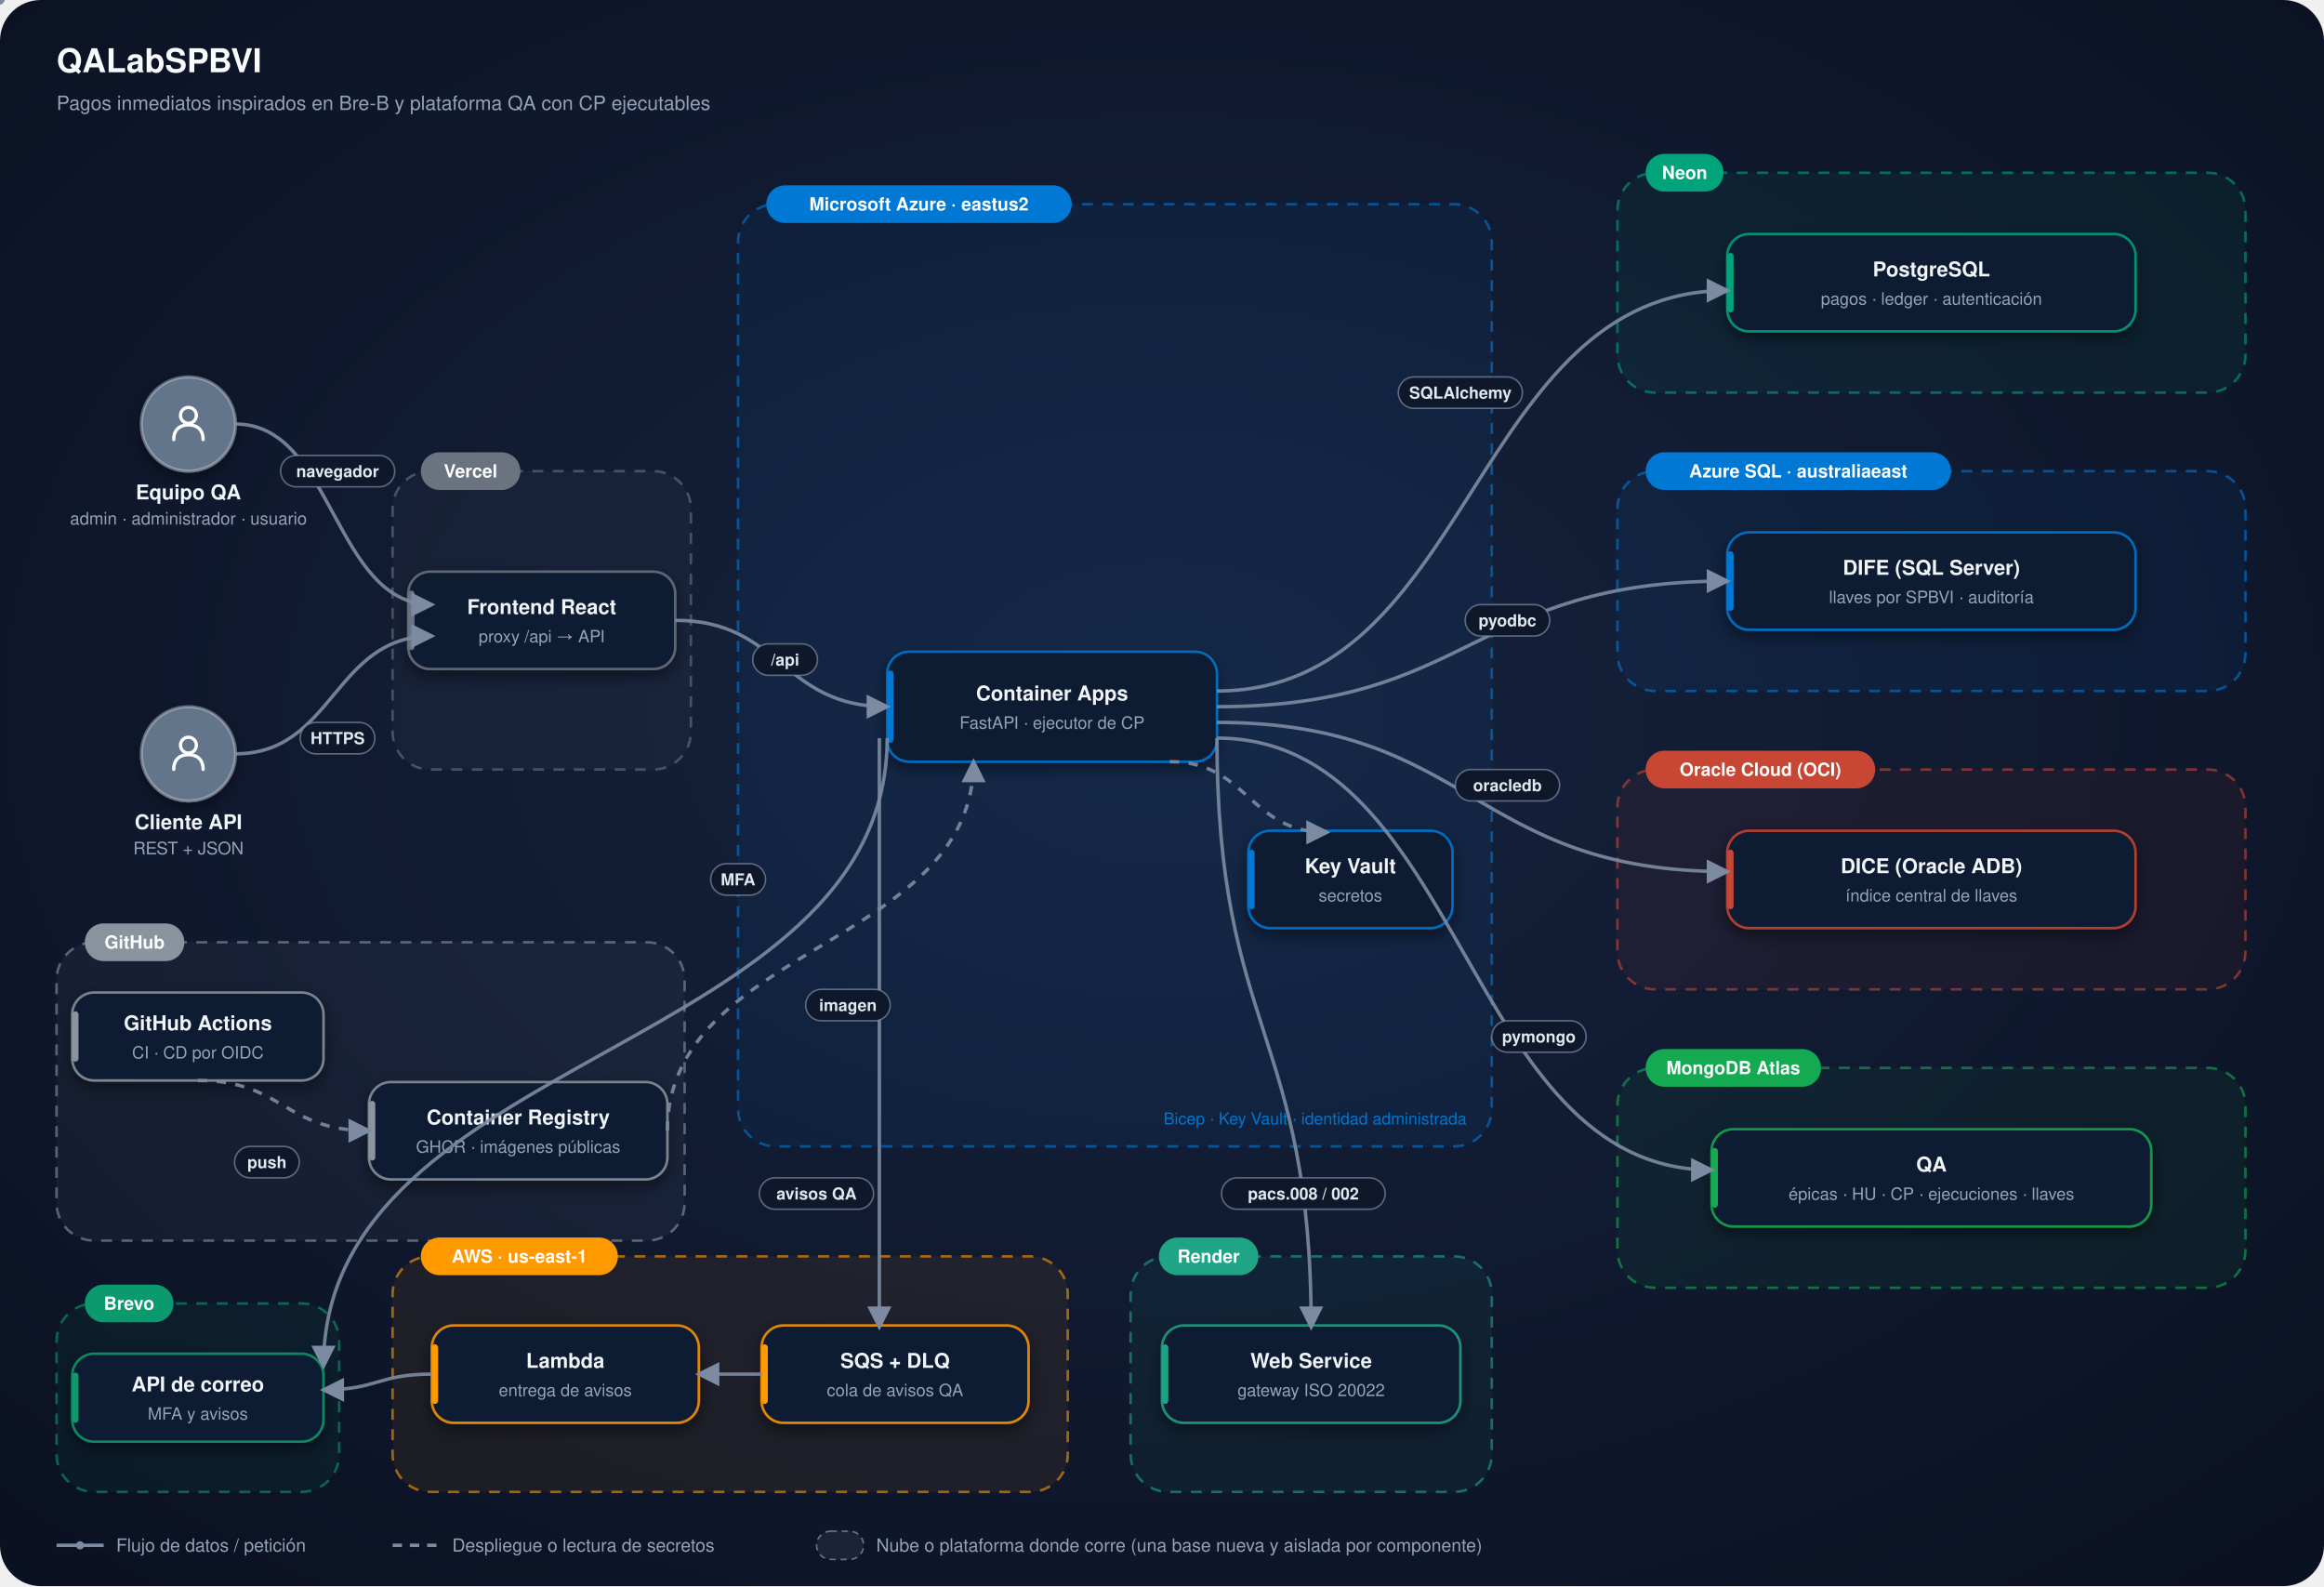
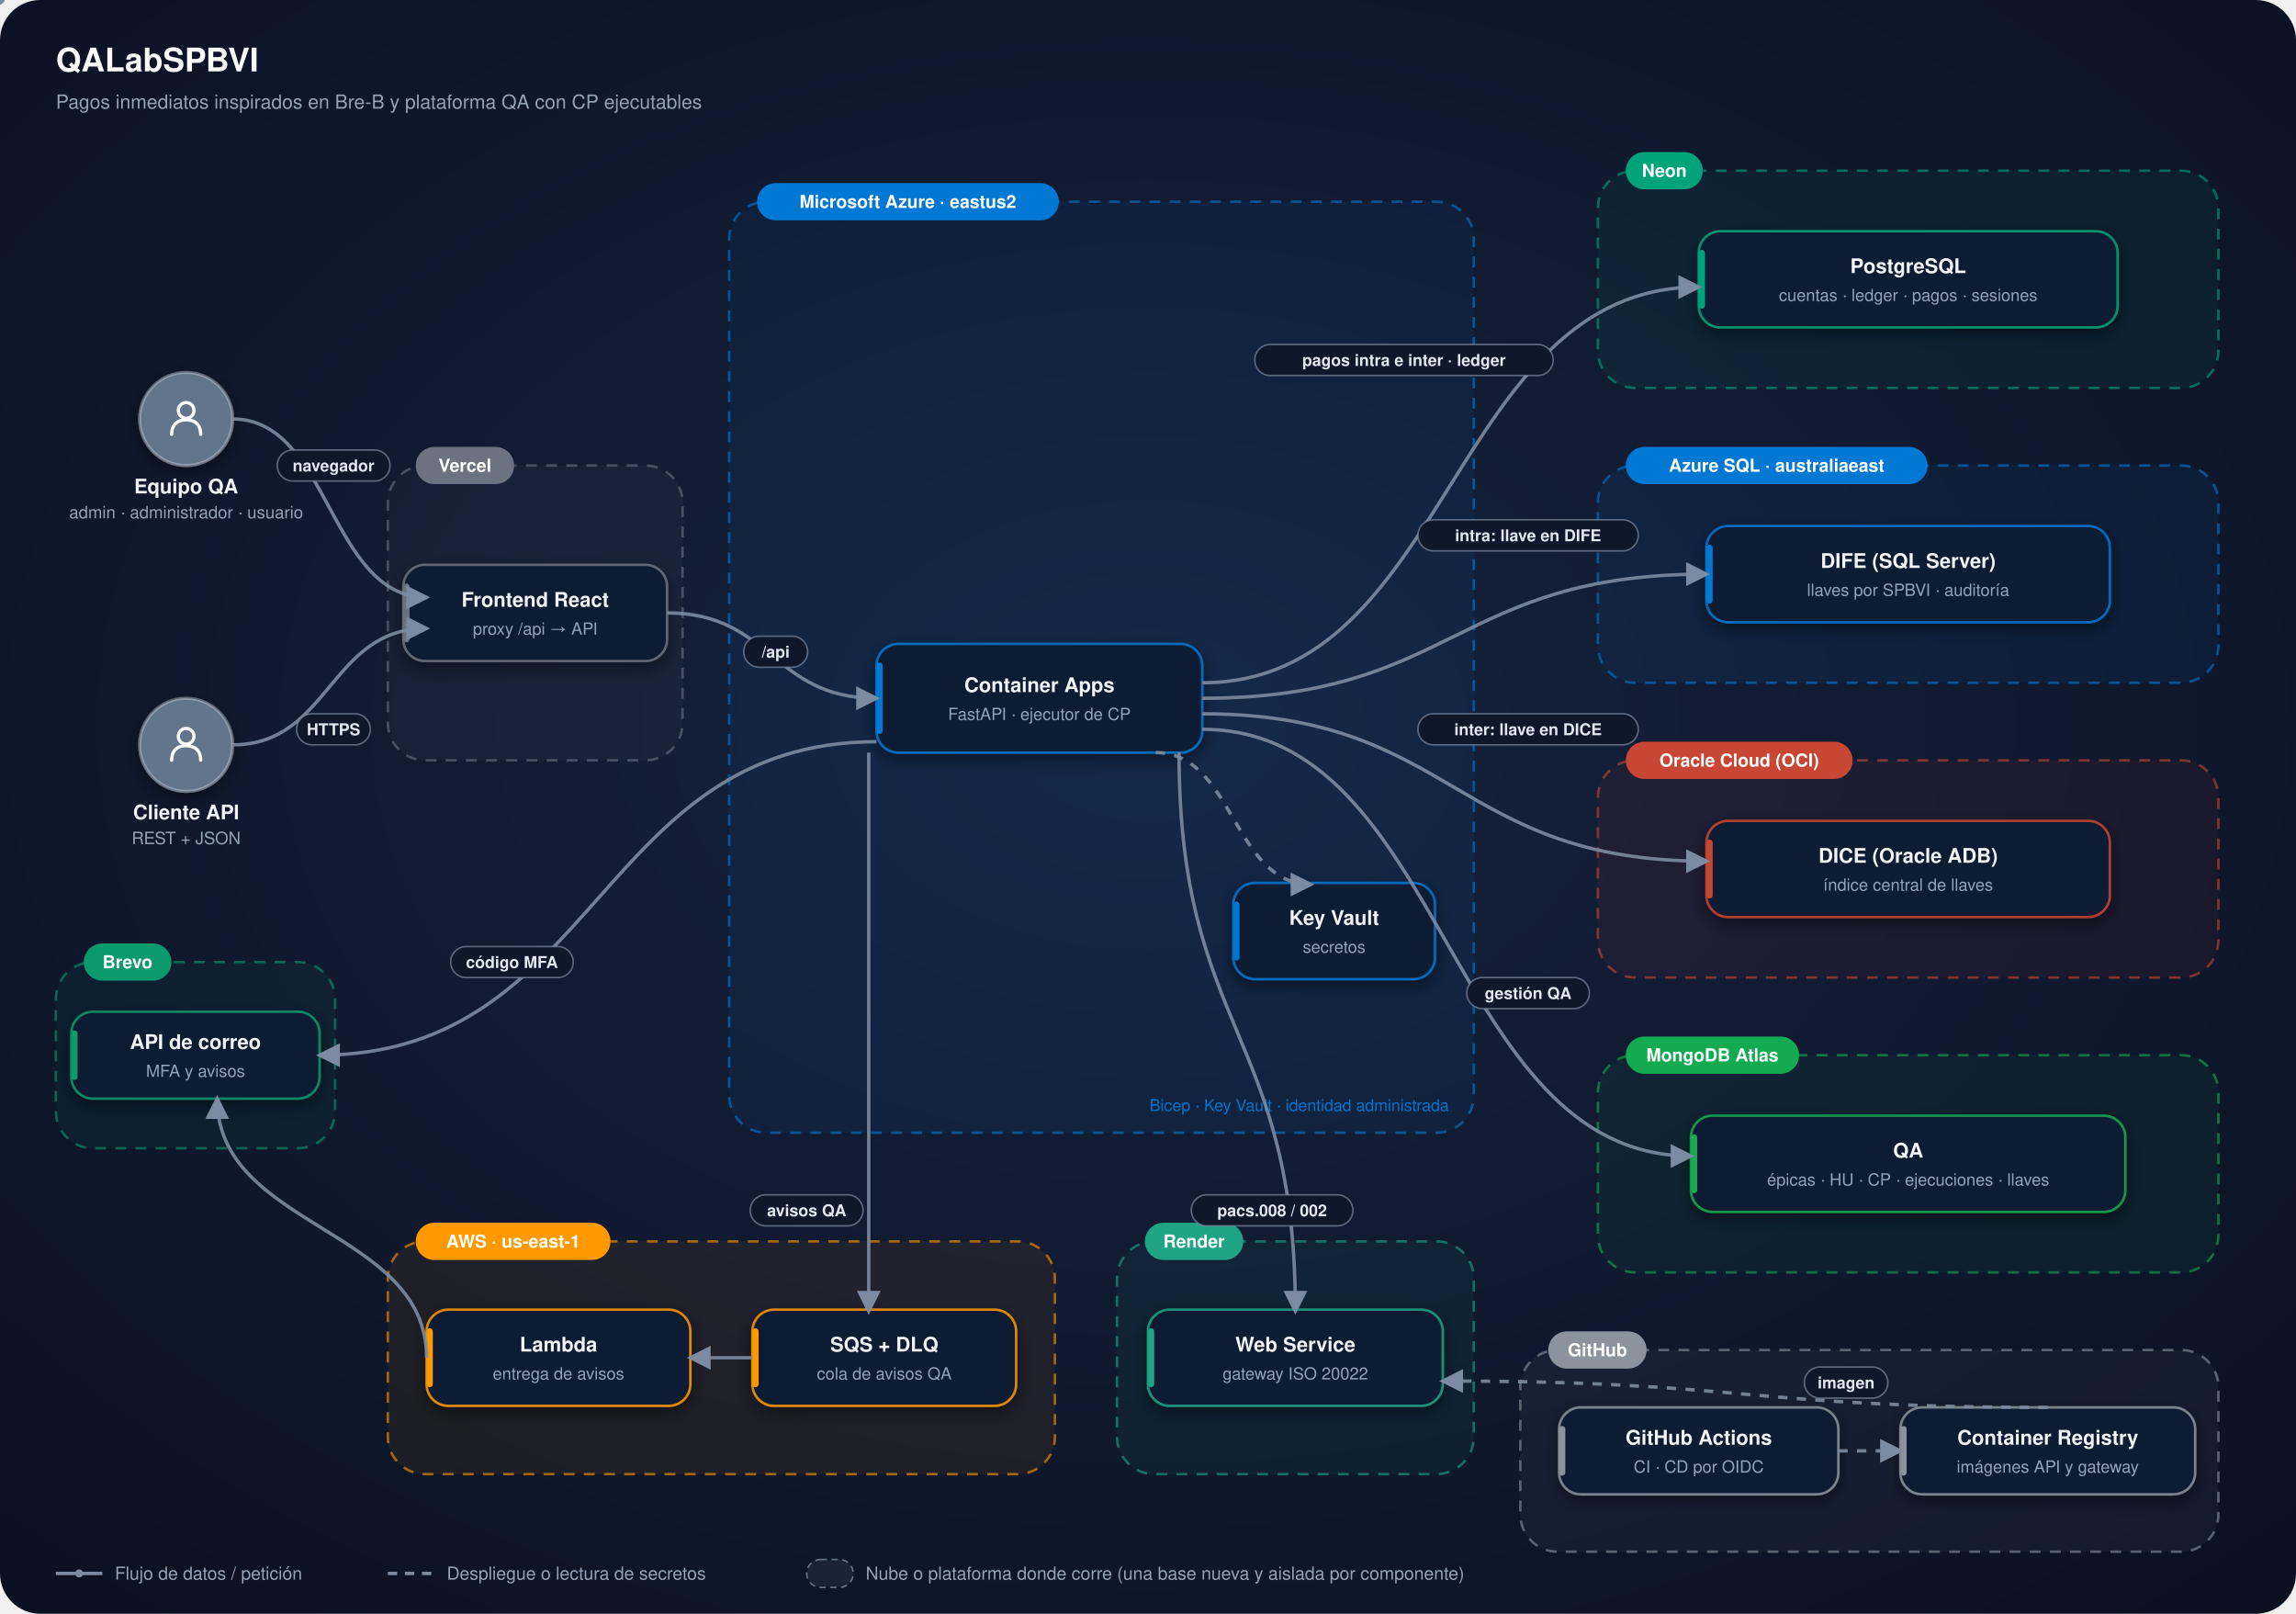
- <svg xmlns="http://www.w3.org/2000/svg" viewBox="0 0 1480 1010" width="1480" height="1010" font-family="Segoe UI, -apple-system, BlinkMacSystemFont, Helvetica, Arial, sans-serif" role="img" aria-label="Arquitectura de QALabSPBVI">
+ <svg xmlns="http://www.w3.org/2000/svg" viewBox="0 0 1480 1040" width="1480" height="1040" font-family="Segoe UI, -apple-system, BlinkMacSystemFont, Helvetica, Arial, sans-serif" role="img" aria-label="Arquitectura de QALabSPBVI">
  <defs>
    <radialGradient id="bg" cx="50%" cy="45%" r="75%">
      <stop offset="0" stop-color="#16233F" />
      <stop offset="1" stop-color="#0A1020" />
    </radialGradient>
    <filter id="sh" x="-30%" y="-30%" width="160%" height="170%">
      <feDropShadow dx="0" dy="4" stdDeviation="5" flood-color="#000" flood-opacity=".45" />
    </filter>
    <marker id="arrow" viewBox="0 0 10 10" refX="8.5" refY="5" markerWidth="7" markerHeight="7" orient="auto-start-reverse">
      <path d="M0,0 L10,5 L0,10 z" fill="#7C8BA1" />
    </marker>
  </defs>
-   <rect width="1480" height="1010" rx="26" fill="url(#bg)" />
+   <rect width="1480" height="1040" rx="26" fill="url(#bg)" />
  <text x="36" y="46" font-size="21" font-weight="800" fill="#F8FAFC">QALabSPBVI</text>
  <text x="36" y="70" font-size="12.5" fill="#94A3B8">Pagos inmediatos inspirados en Bre-B y plataforma QA con CP ejecutables</text>
  <rect x="470" y="130" width="480" height="600" rx="24" fill="#0078D4" fill-opacity=".07" stroke="#0078D4" stroke-opacity=".6" stroke-width="1.6" stroke-dasharray="7 6" />
  <rect x="488" y="118" width="194.5" height="24" rx="12" fill="#0078D4" />
  <text x="585.2" y="134" text-anchor="middle" font-size="11.5" font-weight="700" fill="#FFFFFF">Microsoft Azure · eastus2</text>
  <text x="934" y="716" text-anchor="end" font-size="10.5" fill="#0078D4" fill-opacity=".95">Bicep · Key Vault · identidad administrada</text>
  <rect x="250" y="300" width="190" height="190" rx="24" fill="#6B7280" fill-opacity=".07" stroke="#6B7280" stroke-opacity=".6" stroke-width="1.6" stroke-dasharray="7 6" />
  <rect x="268" y="288" width="63.4" height="24" rx="12" fill="#6B7280" />
  <text x="299.7" y="304" text-anchor="middle" font-size="11.5" font-weight="700" fill="#FFFFFF">Vercel</text>
  <rect x="1030" y="110" width="400" height="140" rx="24" fill="#00A37A" fill-opacity=".07" stroke="#00A37A" stroke-opacity=".6" stroke-width="1.6" stroke-dasharray="7 6" />
  <rect x="1048" y="98" width="49.6" height="24" rx="12" fill="#00A37A" />
  <text x="1072.8" y="114" text-anchor="middle" font-size="11.5" font-weight="700" fill="#FFFFFF">Neon</text>
  <rect x="1030" y="300" width="400" height="140" rx="24" fill="#0078D4" fill-opacity=".07" stroke="#0078D4" stroke-opacity=".6" stroke-width="1.6" stroke-dasharray="7 6" />
  <rect x="1048" y="288" width="194.5" height="24" rx="12" fill="#0078D4" />
  <text x="1145.2" y="304" text-anchor="middle" font-size="11.5" font-weight="700" fill="#FFFFFF">Azure SQL · australiaeast</text>
  <rect x="1030" y="490" width="400" height="140" rx="24" fill="#C74634" fill-opacity=".07" stroke="#C74634" stroke-opacity=".6" stroke-width="1.6" stroke-dasharray="7 6" />
  <rect x="1048" y="478" width="146.2" height="24" rx="12" fill="#C74634" />
  <text x="1121.1" y="494" text-anchor="middle" font-size="11.5" font-weight="700" fill="#FFFFFF">Oracle Cloud (OCI)</text>
  <rect x="1030" y="680" width="400" height="140" rx="24" fill="#13AA52" fill-opacity=".07" stroke="#13AA52" stroke-opacity=".6" stroke-width="1.6" stroke-dasharray="7 6" />
  <rect x="1048" y="668" width="111.7" height="24" rx="12" fill="#13AA52" />
  <text x="1103.8" y="684" text-anchor="middle" font-size="11.5" font-weight="700" fill="#FFFFFF">MongoDB Atlas</text>
-   <rect x="36" y="600" width="400" height="190" rx="24" fill="#8B949E" fill-opacity=".07" stroke="#8B949E" stroke-opacity=".6" stroke-width="1.6" stroke-dasharray="7 6" />
-   <rect x="54" y="588" width="63.4" height="24" rx="12" fill="#8B949E" />
-   <text x="85.7" y="604" text-anchor="middle" font-size="11.5" font-weight="700" fill="#FFFFFF">GitHub</text>
-   <rect x="36" y="830" width="180" height="120" rx="24" fill="#0B996E" fill-opacity=".07" stroke="#0B996E" stroke-opacity=".6" stroke-width="1.6" stroke-dasharray="7 6" />
-   <rect x="54" y="818" width="56.5" height="24" rx="12" fill="#0B996E" />
-   <text x="82.2" y="834" text-anchor="middle" font-size="11.5" font-weight="700" fill="#FFFFFF">Brevo</text>
+   <rect x="36" y="620" width="180" height="120" rx="24" fill="#0B996E" fill-opacity=".07" stroke="#0B996E" stroke-opacity=".6" stroke-width="1.6" stroke-dasharray="7 6" />
+   <rect x="54" y="608" width="56.5" height="24" rx="12" fill="#0B996E" />
+   <text x="82.2" y="624" text-anchor="middle" font-size="11.5" font-weight="700" fill="#FFFFFF">Brevo</text>
  <rect x="250" y="800" width="430" height="150" rx="24" fill="#FF9900" fill-opacity=".07" stroke="#FF9900" stroke-opacity=".6" stroke-width="1.6" stroke-dasharray="7 6" />
  <rect x="268" y="788" width="125.5" height="24" rx="12" fill="#FF9900" />
  <text x="330.8" y="804" text-anchor="middle" font-size="11.5" font-weight="700" fill="#FFFFFF">AWS · us-east-1</text>
  <rect x="720" y="800" width="230" height="150" rx="24" fill="#1FA585" fill-opacity=".07" stroke="#1FA585" stroke-opacity=".6" stroke-width="1.6" stroke-dasharray="7 6" />
  <rect x="738" y="788" width="63.4" height="24" rx="12" fill="#1FA585" />
  <text x="769.7" y="804" text-anchor="middle" font-size="11.5" font-weight="700" fill="#FFFFFF">Render</text>
+   <rect x="980" y="870" width="450" height="130" rx="24" fill="#8B949E" fill-opacity=".07" stroke="#8B949E" stroke-opacity=".6" stroke-width="1.6" stroke-dasharray="7 6" />
+   <rect x="998" y="858" width="63.4" height="24" rx="12" fill="#8B949E" />
+   <text x="1029.7" y="874" text-anchor="middle" font-size="11.5" font-weight="700" fill="#FFFFFF">GitHub</text>
  <g filter="url(#sh)">
    <circle cx="120" cy="270" r="30" fill="#64748B" stroke="#E2E8F0" stroke-opacity=".35" stroke-width="2" />
    <g transform="translate(120,270) scale(1.1)">
      <circle cx="0" cy="-5" r="4.6" fill="none" stroke="#FFFFFF" stroke-width="1.9" />
      <path d="M-8.5,9 c0,-6 3.8,-8.5 8.5,-8.5 s8.5,2.5 8.5,8.5" fill="none" stroke="#FFFFFF" stroke-width="1.9" stroke-linecap="round" />
    </g>
  </g>
  <text x="120" y="318" text-anchor="middle" font-size="13" font-weight="700" fill="#F1F5F9">Equipo QA</text>
  <text x="120" y="334" text-anchor="middle" font-size="11" fill="#94A3B8">admin · administrador · usuario</text>
  <g filter="url(#sh)">
    <circle cx="120" cy="480" r="30" fill="#64748B" stroke="#E2E8F0" stroke-opacity=".35" stroke-width="2" />
    <g transform="translate(120,480) scale(1.1)">
      <circle cx="0" cy="-5" r="4.6" fill="none" stroke="#FFFFFF" stroke-width="1.9" />
      <path d="M-8.5,9 c0,-6 3.8,-8.5 8.5,-8.5 s8.5,2.5 8.5,8.5" fill="none" stroke="#FFFFFF" stroke-width="1.9" stroke-linecap="round" />
    </g>
  </g>
  <text x="120" y="528" text-anchor="middle" font-size="13" font-weight="700" fill="#F1F5F9">Cliente API</text>
  <text x="120" y="544" text-anchor="middle" font-size="11" fill="#94A3B8">REST + JSON</text>
  <g filter="url(#sh)">
    <rect x="260.0" y="364.0" width="170" height="62" rx="14" fill="#111C30" stroke="#6B7280" stroke-opacity=".85" stroke-width="1.6" />
    <rect x="260.0" y="376.0" width="4" height="38" rx="2" fill="#6B7280" />
  </g>
  <text x="345" y="391" text-anchor="middle" font-size="13" font-weight="700" fill="#F1F5F9">Frontend React</text>
  <text x="345" y="409" text-anchor="middle" font-size="10.8" fill="#94A3B8">proxy /api → API</text>
  <g filter="url(#sh)">
    <rect x="565.0" y="415.0" width="210" height="70" rx="14" fill="#111C30" stroke="#0078D4" stroke-opacity=".85" stroke-width="1.6" />
    <rect x="565.0" y="427.0" width="4" height="46" rx="2" fill="#0078D4" />
  </g>
  <text x="670" y="446" text-anchor="middle" font-size="13" font-weight="700" fill="#F1F5F9">Container Apps</text>
  <text x="670" y="464" text-anchor="middle" font-size="10.8" fill="#94A3B8">FastAPI · ejecutor de CP</text>
  <g filter="url(#sh)">
-     <rect x="235.0" y="689.0" width="190" height="62" rx="14" fill="#111C30" stroke="#8B949E" stroke-opacity=".85" stroke-width="1.6" />
-     <rect x="235.0" y="701.0" width="4" height="38" rx="2" fill="#8B949E" />
-   </g>
-   <text x="330" y="716" text-anchor="middle" font-size="13" font-weight="700" fill="#F1F5F9">Container Registry</text>
-   <text x="330" y="734" text-anchor="middle" font-size="10.8" fill="#94A3B8">GHCR · imágenes públicas</text>
-   <g filter="url(#sh)">
-     <rect x="795.0" y="529.0" width="130" height="62" rx="14" fill="#111C30" stroke="#0078D4" stroke-opacity=".85" stroke-width="1.6" />
-     <rect x="795.0" y="541.0" width="4" height="38" rx="2" fill="#0078D4" />
-   </g>
-   <text x="860" y="556" text-anchor="middle" font-size="13" font-weight="700" fill="#F1F5F9">Key Vault</text>
-   <text x="860" y="574" text-anchor="middle" font-size="10.8" fill="#94A3B8">secretos</text>
-   <g filter="url(#sh)">
-     <rect x="1100.0" y="149.0" width="260" height="62" rx="14" fill="#111C30" stroke="#00A37A" stroke-opacity=".85" stroke-width="1.6" />
-     <rect x="1100.0" y="161.0" width="4" height="38" rx="2" fill="#00A37A" />
+     <rect x="795.0" y="569.0" width="130" height="62" rx="14" fill="#111C30" stroke="#0078D4" stroke-opacity=".85" stroke-width="1.6" />
+     <rect x="795.0" y="581.0" width="4" height="38" rx="2" fill="#0078D4" />
+   </g>
+   <text x="860" y="596" text-anchor="middle" font-size="13" font-weight="700" fill="#F1F5F9">Key Vault</text>
+   <text x="860" y="614" text-anchor="middle" font-size="10.8" fill="#94A3B8">secretos</text>
+   <g filter="url(#sh)">
+     <rect x="1095.0" y="149.0" width="270" height="62" rx="14" fill="#111C30" stroke="#00A37A" stroke-opacity=".85" stroke-width="1.6" />
+     <rect x="1095.0" y="161.0" width="4" height="38" rx="2" fill="#00A37A" />
  </g>
  <text x="1230" y="176" text-anchor="middle" font-size="13" font-weight="700" fill="#F1F5F9">PostgreSQL</text>
-   <text x="1230" y="194" text-anchor="middle" font-size="10.8" fill="#94A3B8">pagos · ledger · autenticación</text>
+   <text x="1230" y="194" text-anchor="middle" font-size="10.8" fill="#94A3B8">cuentas · ledger · pagos · sesiones</text>
  <g filter="url(#sh)">
    <rect x="1100.0" y="339.0" width="260" height="62" rx="14" fill="#111C30" stroke="#0078D4" stroke-opacity=".85" stroke-width="1.6" />
    <rect x="1100.0" y="351.0" width="4" height="38" rx="2" fill="#0078D4" />
  </g>
  <text x="1230" y="366" text-anchor="middle" font-size="13" font-weight="700" fill="#F1F5F9">DIFE (SQL Server)</text>
  <text x="1230" y="384" text-anchor="middle" font-size="10.8" fill="#94A3B8">llaves por SPBVI · auditoría</text>
  <g filter="url(#sh)">
    <rect x="1100.0" y="529.0" width="260" height="62" rx="14" fill="#111C30" stroke="#C74634" stroke-opacity=".85" stroke-width="1.6" />
    <rect x="1100.0" y="541.0" width="4" height="38" rx="2" fill="#C74634" />
  </g>
  <text x="1230" y="556" text-anchor="middle" font-size="13" font-weight="700" fill="#F1F5F9">DICE (Oracle ADB)</text>
  <text x="1230" y="574" text-anchor="middle" font-size="10.8" fill="#94A3B8">índice central de llaves</text>
  <g filter="url(#sh)">
    <rect x="1090.0" y="719.0" width="280" height="62" rx="14" fill="#111C30" stroke="#13AA52" stroke-opacity=".85" stroke-width="1.6" />
    <rect x="1090.0" y="731.0" width="4" height="38" rx="2" fill="#13AA52" />
  </g>
  <text x="1230" y="746" text-anchor="middle" font-size="13" font-weight="700" fill="#F1F5F9">QA</text>
  <text x="1230" y="764" text-anchor="middle" font-size="10.8" fill="#94A3B8">épicas · HU · CP · ejecuciones · llaves</text>
  <g filter="url(#sh)">
-     <rect x="46.0" y="862.0" width="160" height="56" rx="14" fill="#111C30" stroke="#0B996E" stroke-opacity=".85" stroke-width="1.6" />
-     <rect x="46.0" y="874.0" width="4" height="32" rx="2" fill="#0B996E" />
-   </g>
-   <text x="126" y="886" text-anchor="middle" font-size="13" font-weight="700" fill="#F1F5F9">API de correo</text>
-   <text x="126" y="904" text-anchor="middle" font-size="10.8" fill="#94A3B8">MFA y avisos</text>
+     <rect x="46.0" y="652.0" width="160" height="56" rx="14" fill="#111C30" stroke="#0B996E" stroke-opacity=".85" stroke-width="1.6" />
+     <rect x="46.0" y="664.0" width="4" height="32" rx="2" fill="#0B996E" />
+   </g>
+   <text x="126" y="676" text-anchor="middle" font-size="13" font-weight="700" fill="#F1F5F9">API de correo</text>
+   <text x="126" y="694" text-anchor="middle" font-size="10.8" fill="#94A3B8">MFA y avisos</text>
  <g filter="url(#sh)">
    <rect x="275.0" y="844.0" width="170" height="62" rx="14" fill="#111C30" stroke="#FF9900" stroke-opacity=".85" stroke-width="1.6" />
    <rect x="275.0" y="856.0" width="4" height="38" rx="2" fill="#FF9900" />
  </g>
  <text x="360" y="871" text-anchor="middle" font-size="13" font-weight="700" fill="#F1F5F9">Lambda</text>
  <text x="360" y="889" text-anchor="middle" font-size="10.8" fill="#94A3B8">entrega de avisos</text>
  <g filter="url(#sh)">
    <rect x="485.0" y="844.0" width="170" height="62" rx="14" fill="#111C30" stroke="#FF9900" stroke-opacity=".85" stroke-width="1.6" />
    <rect x="485.0" y="856.0" width="4" height="38" rx="2" fill="#FF9900" />
  </g>
  <text x="570" y="871" text-anchor="middle" font-size="13" font-weight="700" fill="#F1F5F9">SQS + DLQ</text>
  <text x="570" y="889" text-anchor="middle" font-size="10.8" fill="#94A3B8">cola de avisos QA</text>
  <g filter="url(#sh)">
    <rect x="740.0" y="844.0" width="190" height="62" rx="14" fill="#111C30" stroke="#1FA585" stroke-opacity=".85" stroke-width="1.6" />
    <rect x="740.0" y="856.0" width="4" height="38" rx="2" fill="#1FA585" />
  </g>
  <text x="835" y="871" text-anchor="middle" font-size="13" font-weight="700" fill="#F1F5F9">Web Service</text>
  <text x="835" y="889" text-anchor="middle" font-size="10.8" fill="#94A3B8">gateway ISO 20022</text>
  <g filter="url(#sh)">
-     <rect x="46.0" y="632.0" width="160" height="56" rx="14" fill="#111C30" stroke="#8B949E" stroke-opacity=".85" stroke-width="1.6" />
-     <rect x="46.0" y="644.0" width="4" height="32" rx="2" fill="#8B949E" />
-   </g>
-   <text x="126" y="656" text-anchor="middle" font-size="13" font-weight="700" fill="#F1F5F9">GitHub Actions</text>
-   <text x="126" y="674" text-anchor="middle" font-size="10.8" fill="#94A3B8">CI · CD por OIDC</text>
+     <rect x="1005.0" y="907.0" width="180" height="56" rx="14" fill="#111C30" stroke="#8B949E" stroke-opacity=".85" stroke-width="1.6" />
+     <rect x="1005.0" y="919.0" width="4" height="32" rx="2" fill="#8B949E" />
+   </g>
+   <text x="1095" y="931" text-anchor="middle" font-size="13" font-weight="700" fill="#F1F5F9">GitHub Actions</text>
+   <text x="1095" y="949" text-anchor="middle" font-size="10.8" fill="#94A3B8">CI · CD por OIDC</text>
+   <g filter="url(#sh)">
+     <rect x="1225.0" y="907.0" width="190" height="56" rx="14" fill="#111C30" stroke="#8B949E" stroke-opacity=".85" stroke-width="1.6" />
+     <rect x="1225.0" y="919.0" width="4" height="32" rx="2" fill="#8B949E" />
+   </g>
+   <text x="1320" y="931" text-anchor="middle" font-size="13" font-weight="700" fill="#F1F5F9">Container Registry</text>
+   <text x="1320" y="949" text-anchor="middle" font-size="10.8" fill="#94A3B8">imágenes API y gateway</text>
  <path d="M150,270 C212.5,270 212.5,385 275,385" fill="none" stroke="#7C8BA1" stroke-width="2.2" stroke-opacity=".9" marker-end="url(#arrow)" />
  <circle r="2.6" fill="#7C8BA1">
    <animateMotion dur="2.6s" repeatCount="indefinite" path="M150,270 C212.5,270 212.5,385 275,385" />
  </circle>
  <rect x="178.7" y="290" width="72.7" height="20" rx="10" fill="#0F172A" stroke="#7C8BA1" stroke-opacity=".7" />
  <text x="215" y="303.8" text-anchor="middle" font-size="10.5" font-weight="600" fill="#E2E8F0">navegador</text>
  <path d="M150,480 C212.5,480 212.5,405 275,405" fill="none" stroke="#7C8BA1" stroke-width="2.2" stroke-opacity=".9" marker-end="url(#arrow)" />
  <circle r="2.6" fill="#7C8BA1">
    <animateMotion dur="2.6s" repeatCount="indefinite" path="M150,480 C212.5,480 212.5,405 275,405" />
  </circle>
  <rect x="191.2" y="460" width="47.5" height="20" rx="10" fill="#0F172A" stroke="#7C8BA1" stroke-opacity=".7" />
  <text x="215" y="473.8" text-anchor="middle" font-size="10.5" font-weight="600" fill="#E2E8F0">HTTPS</text>
  <path d="M430,395 C497.5,395 497.5,450 565,450" fill="none" stroke="#7C8BA1" stroke-width="2.2" stroke-opacity=".9" marker-end="url(#arrow)" />
  <circle r="2.6" fill="#7C8BA1">
    <animateMotion dur="2.4s" repeatCount="indefinite" path="M430,395 C497.5,395 497.5,450 565,450" />
  </circle>
  <rect x="479.4" y="410" width="41.2" height="20" rx="10" fill="#0F172A" stroke="#7C8BA1" stroke-opacity=".7" />
  <text x="500" y="423.8" text-anchor="middle" font-size="10.5" font-weight="600" fill="#E2E8F0">/api</text>
-   <path d="M775,440 C937.5,440 937.5,185 1100,185" fill="none" stroke="#7C8BA1" stroke-width="2.2" stroke-opacity=".9" marker-end="url(#arrow)" />
-   <circle r="2.6" fill="#7C8BA1">
-     <animateMotion dur="3.0s" repeatCount="indefinite" path="M775,440 C937.5,440 937.5,185 1100,185" />
-   </circle>
-   <rect x="890.5" y="240" width="79.0" height="20" rx="10" fill="#0F172A" stroke="#7C8BA1" stroke-opacity=".7" />
-   <text x="930" y="253.8" text-anchor="middle" font-size="10.5" font-weight="600" fill="#E2E8F0">SQLAlchemy</text>
+   <path d="M775,440 C935.0,440 935.0,185 1095,185" fill="none" stroke="#7C8BA1" stroke-width="2.2" stroke-opacity=".9" marker-end="url(#arrow)" />
+   <circle r="2.6" fill="#7C8BA1">
+     <animateMotion dur="3.0s" repeatCount="indefinite" path="M775,440 C935.0,440 935.0,185 1095,185" />
+   </circle>
+   <rect x="808.8" y="222" width="192.4" height="20" rx="10" fill="#0F172A" stroke="#7C8BA1" stroke-opacity=".7" />
+   <text x="905" y="235.8" text-anchor="middle" font-size="10.5" font-weight="600" fill="#E2E8F0">pagos intra e inter · ledger</text>
  <path d="M775,450 C937.5,450 937.5,370 1100,370" fill="none" stroke="#7C8BA1" stroke-width="2.2" stroke-opacity=".9" marker-end="url(#arrow)" />
  <circle r="2.6" fill="#7C8BA1">
    <animateMotion dur="3.0s" repeatCount="indefinite" path="M775,450 C937.5,450 937.5,370 1100,370" />
  </circle>
-   <rect x="933.1" y="385" width="53.8" height="20" rx="10" fill="#0F172A" stroke="#7C8BA1" stroke-opacity=".7" />
-   <text x="960" y="398.8" text-anchor="middle" font-size="10.5" font-weight="600" fill="#E2E8F0">pyodbc</text>
+   <rect x="914.0" y="335" width="142.0" height="20" rx="10" fill="#0F172A" stroke="#7C8BA1" stroke-opacity=".7" />
+   <text x="985" y="348.8" text-anchor="middle" font-size="10.5" font-weight="600" fill="#E2E8F0">intra: llave en DIFE</text>
  <path d="M775,460 C937.5,460 937.5,555 1100,555" fill="none" stroke="#7C8BA1" stroke-width="2.2" stroke-opacity=".9" marker-end="url(#arrow)" />
  <circle r="2.6" fill="#7C8BA1">
    <animateMotion dur="3.0s" repeatCount="indefinite" path="M775,460 C937.5,460 937.5,555 1100,555" />
  </circle>
-   <rect x="926.8" y="490" width="66.4" height="20" rx="10" fill="#0F172A" stroke="#7C8BA1" stroke-opacity=".7" />
-   <text x="960" y="503.8" text-anchor="middle" font-size="10.5" font-weight="600" fill="#E2E8F0">oracledb</text>
+   <rect x="914.0" y="460" width="142.0" height="20" rx="10" fill="#0F172A" stroke="#7C8BA1" stroke-opacity=".7" />
+   <text x="985" y="473.8" text-anchor="middle" font-size="10.5" font-weight="600" fill="#E2E8F0">inter: llave en DICE</text>
  <path d="M775,470 C932.5,470 932.5,745 1090,745" fill="none" stroke="#7C8BA1" stroke-width="2.2" stroke-opacity=".9" marker-end="url(#arrow)" />
  <circle r="2.6" fill="#7C8BA1">
    <animateMotion dur="3.2s" repeatCount="indefinite" path="M775,470 C932.5,470 932.5,745 1090,745" />
  </circle>
-   <rect x="950.0" y="650" width="60.1" height="20" rx="10" fill="#0F172A" stroke="#7C8BA1" stroke-opacity=".7" />
-   <text x="980" y="663.8" text-anchor="middle" font-size="10.5" font-weight="600" fill="#E2E8F0">pymongo</text>
-   <path d="M560,470 C560,657.5 560,657.5 560,845" fill="none" stroke="#7C8BA1" stroke-width="2.2" stroke-opacity=".9" marker-end="url(#arrow)" />
-   <circle r="2.6" fill="#7C8BA1">
-     <animateMotion dur="3.0s" repeatCount="indefinite" path="M560,470 C560,657.5 560,657.5 560,845" />
-   </circle>
-   <rect x="483.6" y="750" width="72.7" height="20" rx="10" fill="#0F172A" stroke="#7C8BA1" stroke-opacity=".7" />
-   <text x="520" y="763.8" text-anchor="middle" font-size="10.5" font-weight="600" fill="#E2E8F0">avisos QA</text>
+   <rect x="945.5" y="630" width="79.0" height="20" rx="10" fill="#0F172A" stroke="#7C8BA1" stroke-opacity=".7" />
+   <text x="985" y="643.8" text-anchor="middle" font-size="10.5" font-weight="600" fill="#E2E8F0">gestión QA</text>
+   <path d="M560,485 C560,665.0 560,665.0 560,845" fill="none" stroke="#7C8BA1" stroke-width="2.2" stroke-opacity=".9" marker-end="url(#arrow)" />
+   <circle r="2.6" fill="#7C8BA1">
+     <animateMotion dur="3.0s" repeatCount="indefinite" path="M560,485 C560,665.0 560,665.0 560,845" />
+   </circle>
+   <rect x="483.6" y="770" width="72.7" height="20" rx="10" fill="#0F172A" stroke="#7C8BA1" stroke-opacity=".7" />
+   <text x="520" y="783.8" text-anchor="middle" font-size="10.5" font-weight="600" fill="#E2E8F0">avisos QA</text>
  <path d="M485,875 C465.0,875 465.0,875 445,875" fill="none" stroke="#7C8BA1" stroke-width="2.2" stroke-opacity=".9" marker-end="url(#arrow)" />
  <circle r="2.6" fill="#7C8BA1">
    <animateMotion dur="1.6s" repeatCount="indefinite" path="M485,875 C465.0,875 465.0,875 445,875" />
  </circle>
-   <path d="M275,875 C240.5,875 240.5,885 206,885" fill="none" stroke="#7C8BA1" stroke-width="2.2" stroke-opacity=".9" marker-end="url(#arrow)" />
-   <circle r="2.6" fill="#7C8BA1">
-     <animateMotion dur="1.8s" repeatCount="indefinite" path="M275,875 C240.5,875 240.5,885 206,885" />
-   </circle>
-   <path d="M775,470 C775,657.5 835,657.5 835,845" fill="none" stroke="#7C8BA1" stroke-width="2.2" stroke-opacity=".9" marker-end="url(#arrow)" />
-   <circle r="2.6" fill="#7C8BA1">
-     <animateMotion dur="3.0s" repeatCount="indefinite" path="M775,470 C775,657.5 835,657.5 835,845" />
-   </circle>
-   <rect x="777.9" y="750" width="104.2" height="20" rx="10" fill="#0F172A" stroke="#7C8BA1" stroke-opacity=".7" />
-   <text x="830" y="763.8" text-anchor="middle" font-size="10.5" font-weight="600" fill="#E2E8F0">pacs.008 / 002</text>
-   <path d="M565,470 C565,670.0 206,670.0 206,870" fill="none" stroke="#7C8BA1" stroke-width="2.2" stroke-opacity=".9" marker-end="url(#arrow)" />
-   <circle r="2.6" fill="#7C8BA1">
-     <animateMotion dur="3.4s" repeatCount="indefinite" path="M565,470 C565,670.0 206,670.0 206,870" />
-   </circle>
-   <rect x="452.6" y="550" width="34.9" height="20" rx="10" fill="#0F172A" stroke="#7C8BA1" stroke-opacity=".7" />
-   <text x="470" y="563.8" text-anchor="middle" font-size="10.5" font-weight="600" fill="#E2E8F0">MFA</text>
-   <path d="M745,485 C795.0,485 795.0,530 845,530" fill="none" stroke="#7C8BA1" stroke-width="2.2" stroke-opacity=".9" stroke-dasharray="6 6" marker-end="url(#arrow)" />
-   <path d="M126,688 C180.5,688 180.5,720 235,720" fill="none" stroke="#7C8BA1" stroke-width="2.2" stroke-opacity=".9" stroke-dasharray="6 6" marker-end="url(#arrow)" />
-   <rect x="149.4" y="730" width="41.2" height="20" rx="10" fill="#0F172A" stroke="#7C8BA1" stroke-opacity=".7" />
-   <text x="170" y="743.8" text-anchor="middle" font-size="10.5" font-weight="600" fill="#E2E8F0">push</text>
-   <path d="M425,720 C425,602.5 620,602.5 620,485" fill="none" stroke="#7C8BA1" stroke-width="2.2" stroke-opacity=".9" stroke-dasharray="6 6" marker-end="url(#arrow)" />
-   <rect x="513.1" y="630" width="53.8" height="20" rx="10" fill="#0F172A" stroke="#7C8BA1" stroke-opacity=".7" />
-   <text x="540" y="643.8" text-anchor="middle" font-size="10.5" font-weight="600" fill="#E2E8F0">imagen</text>
-   <path d="M36,984 h30" stroke="#7C8BA1" stroke-width="2.2" />
-   <circle cx="51" cy="984" r="2.6" fill="#7C8BA1" />
-   <text x="74" y="988" font-size="11.5" fill="#94A3B8">Flujo de datos / petición</text>
-   <path d="M250,984 h30" stroke="#7C8BA1" stroke-width="2.2" stroke-dasharray="6 5" />
-   <text x="288" y="988" font-size="11.5" fill="#94A3B8">Despliegue o lectura de secretos</text>
-   <rect x="520" y="975" width="30" height="18" rx="9" fill="#64748B" fill-opacity=".15" stroke="#64748B" stroke-dasharray="4 3" />
-   <text x="558" y="988" font-size="11.5" fill="#94A3B8">Nube o plataforma donde corre (una base nueva y aislada por componente)</text>
+   <path d="M275,875 C275,791.5 140,791.5 140,708" fill="none" stroke="#7C8BA1" stroke-width="2.2" stroke-opacity=".9" marker-end="url(#arrow)" />
+   <circle r="2.6" fill="#7C8BA1">
+     <animateMotion dur="1.8s" repeatCount="indefinite" path="M275,875 C275,791.5 140,791.5 140,708" />
+   </circle>
+   <path d="M760,485 C760,665.0 835,665.0 835,845" fill="none" stroke="#7C8BA1" stroke-width="2.2" stroke-opacity=".9" marker-end="url(#arrow)" />
+   <circle r="2.6" fill="#7C8BA1">
+     <animateMotion dur="3.0s" repeatCount="indefinite" path="M760,485 C760,665.0 835,665.0 835,845" />
+   </circle>
+   <rect x="767.9" y="770" width="104.2" height="20" rx="10" fill="#0F172A" stroke="#7C8BA1" stroke-opacity=".7" />
+   <text x="820" y="783.8" text-anchor="middle" font-size="10.5" font-weight="600" fill="#E2E8F0">pacs.008 / 002</text>
+   <path d="M565,478 C385.5,478 385.5,680 206,680" fill="none" stroke="#7C8BA1" stroke-width="2.2" stroke-opacity=".9" marker-end="url(#arrow)" />
+   <circle r="2.6" fill="#7C8BA1">
+     <animateMotion dur="3.4s" repeatCount="indefinite" path="M565,478 C385.5,478 385.5,680 206,680" />
+   </circle>
+   <rect x="290.5" y="610" width="79.0" height="20" rx="10" fill="#0F172A" stroke="#7C8BA1" stroke-opacity=".7" />
+   <text x="330" y="623.8" text-anchor="middle" font-size="10.5" font-weight="600" fill="#E2E8F0">código MFA</text>
+   <path d="M745,485 C795.0,485 795.0,570 845,570" fill="none" stroke="#7C8BA1" stroke-width="2.2" stroke-opacity=".9" stroke-dasharray="6 6" marker-end="url(#arrow)" />
+   <path d="M1185,935 C1205.0,935 1205.0,935 1225,935" fill="none" stroke="#7C8BA1" stroke-width="2.2" stroke-opacity=".9" stroke-dasharray="6 6" marker-end="url(#arrow)" />
+   <path d="M1320,907 C1125.0,907 1125.0,890 930,890" fill="none" stroke="#7C8BA1" stroke-width="2.2" stroke-opacity=".9" stroke-dasharray="6 6" marker-end="url(#arrow)" />
+   <rect x="1163.1" y="881" width="53.8" height="20" rx="10" fill="#0F172A" stroke="#7C8BA1" stroke-opacity=".7" />
+   <text x="1190" y="894.8" text-anchor="middle" font-size="10.5" font-weight="600" fill="#E2E8F0">imagen</text>
+   <path d="M36,1014 h30" stroke="#7C8BA1" stroke-width="2.2" />
+   <circle cx="51" cy="1014" r="2.6" fill="#7C8BA1" />
+   <text x="74" y="1018" font-size="11.5" fill="#94A3B8">Flujo de datos / petición</text>
+   <path d="M250,1014 h30" stroke="#7C8BA1" stroke-width="2.2" stroke-dasharray="6 5" />
+   <text x="288" y="1018" font-size="11.5" fill="#94A3B8">Despliegue o lectura de secretos</text>
+   <rect x="520" y="1005" width="30" height="18" rx="9" fill="#64748B" fill-opacity=".15" stroke="#64748B" stroke-dasharray="4 3" />
+   <text x="558" y="1018" font-size="11.5" fill="#94A3B8">Nube o plataforma donde corre (una base nueva y aislada por componente)</text>
</svg>
